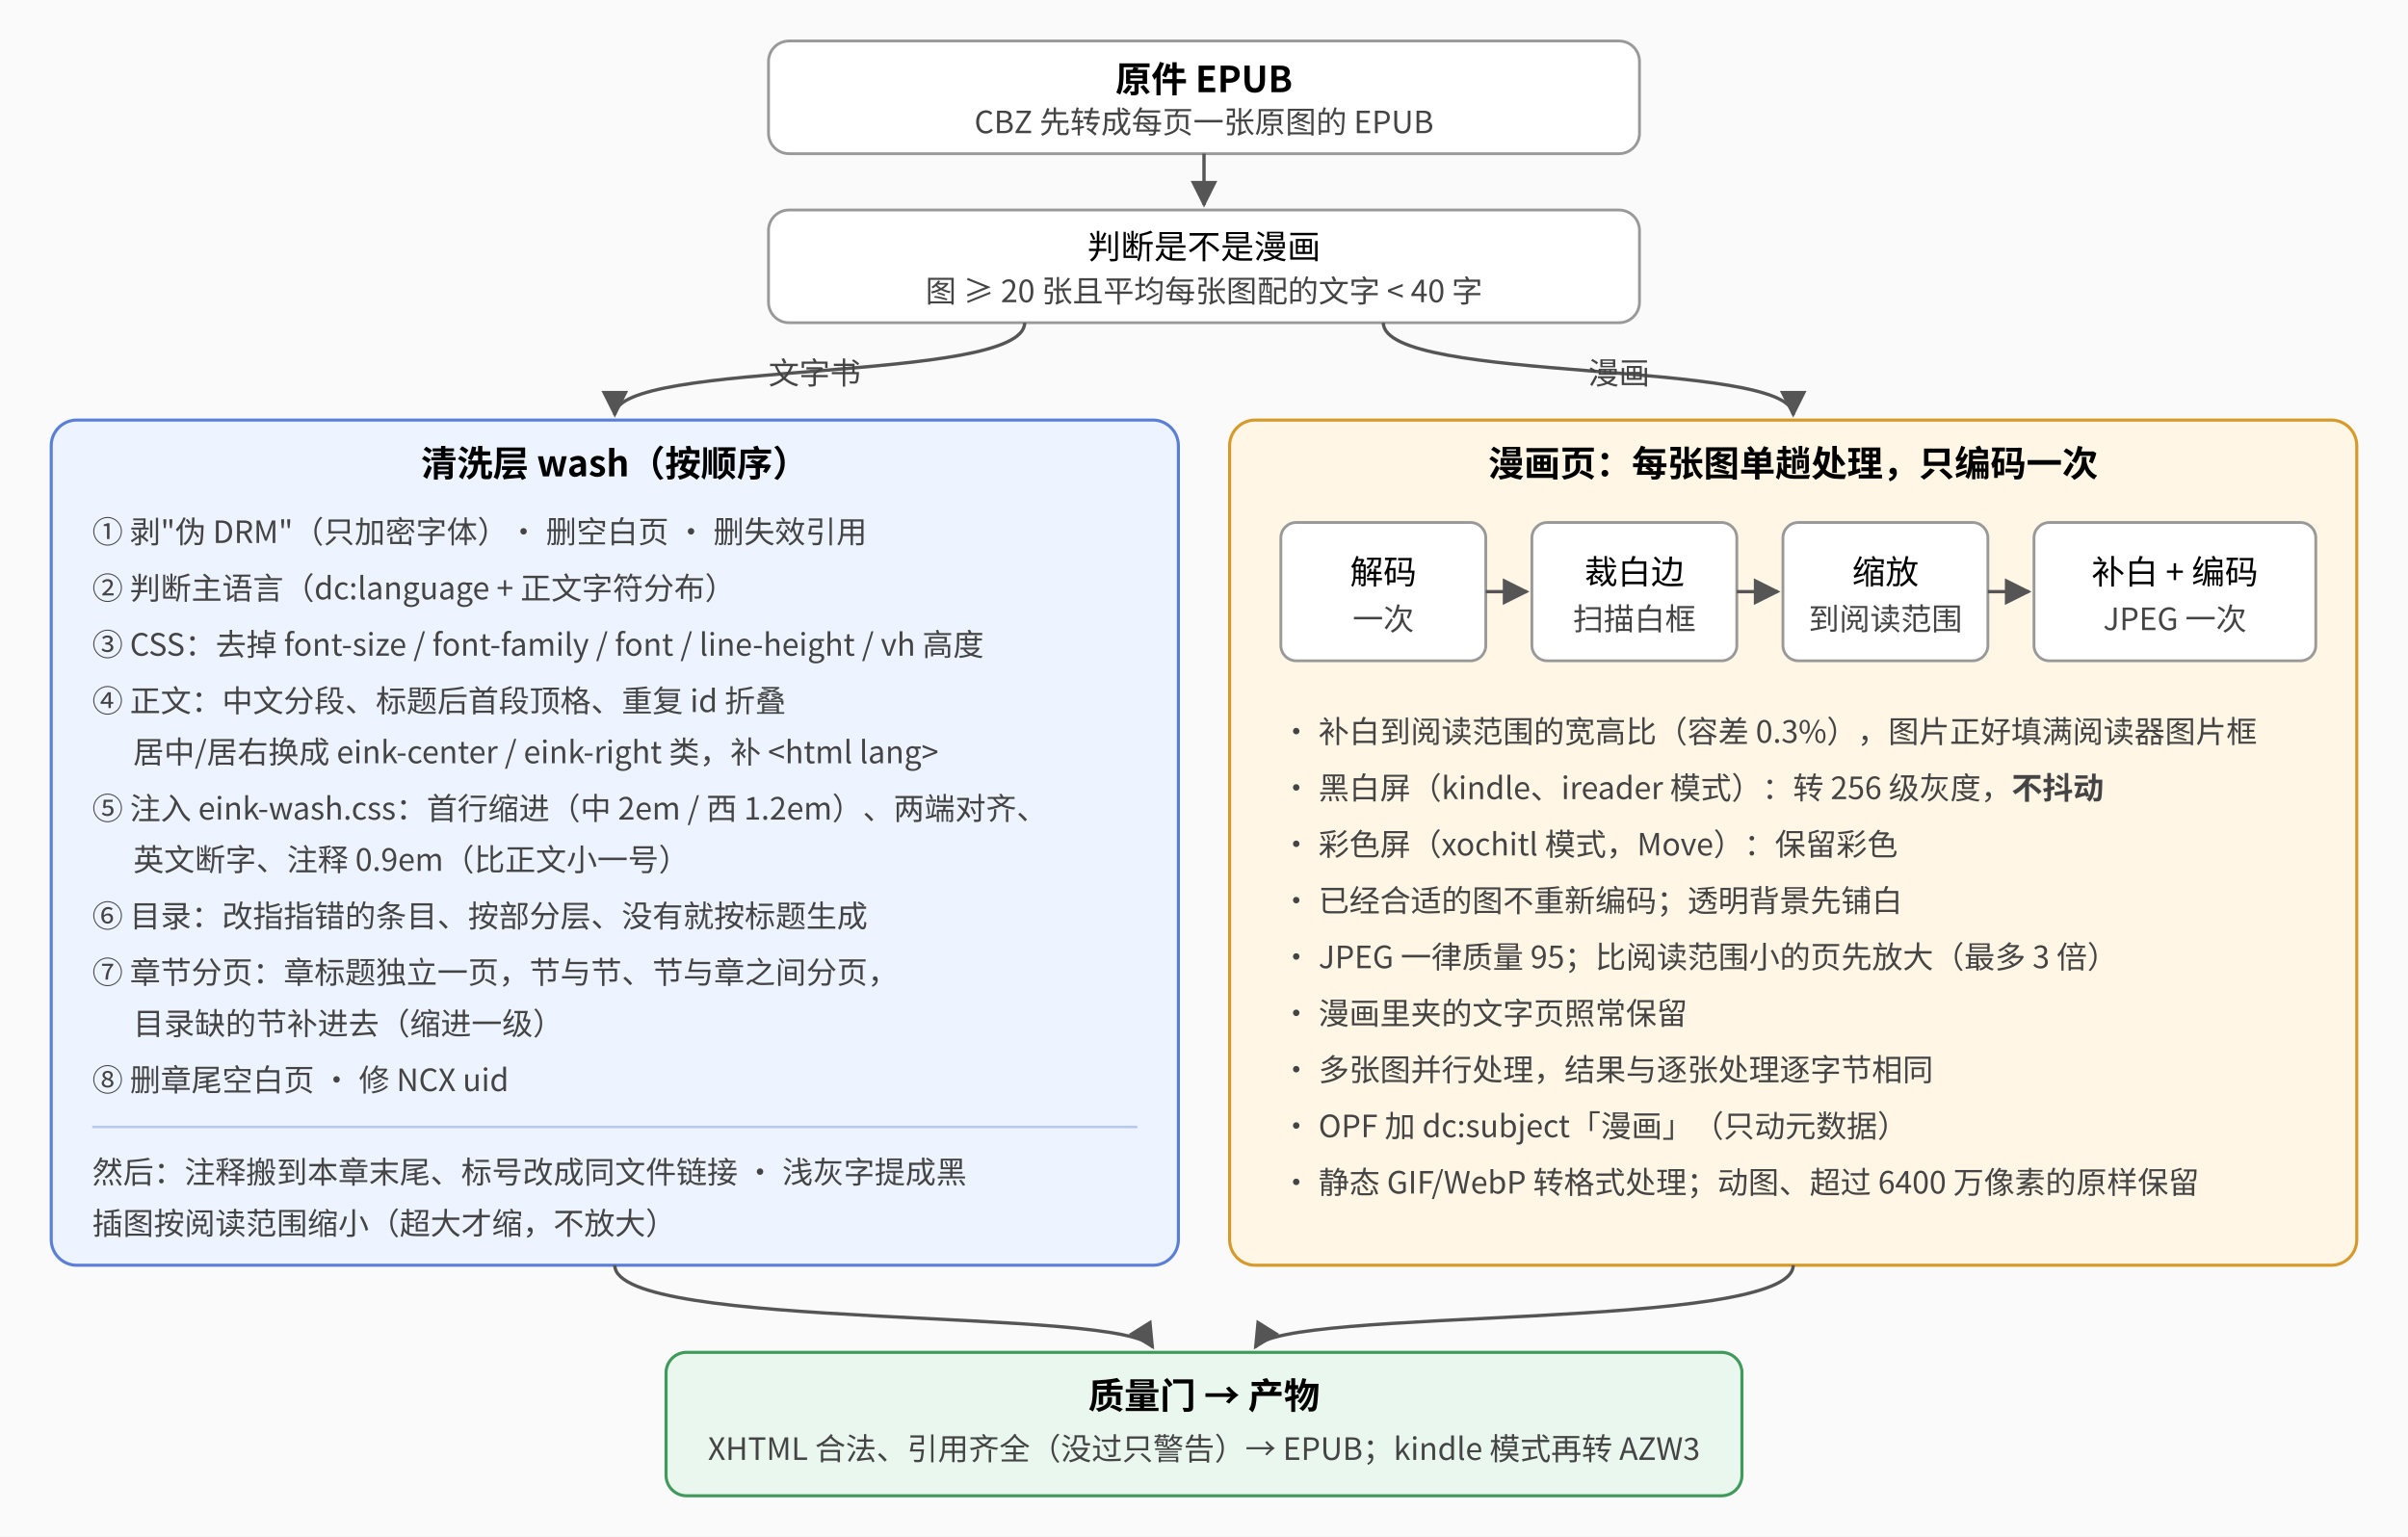
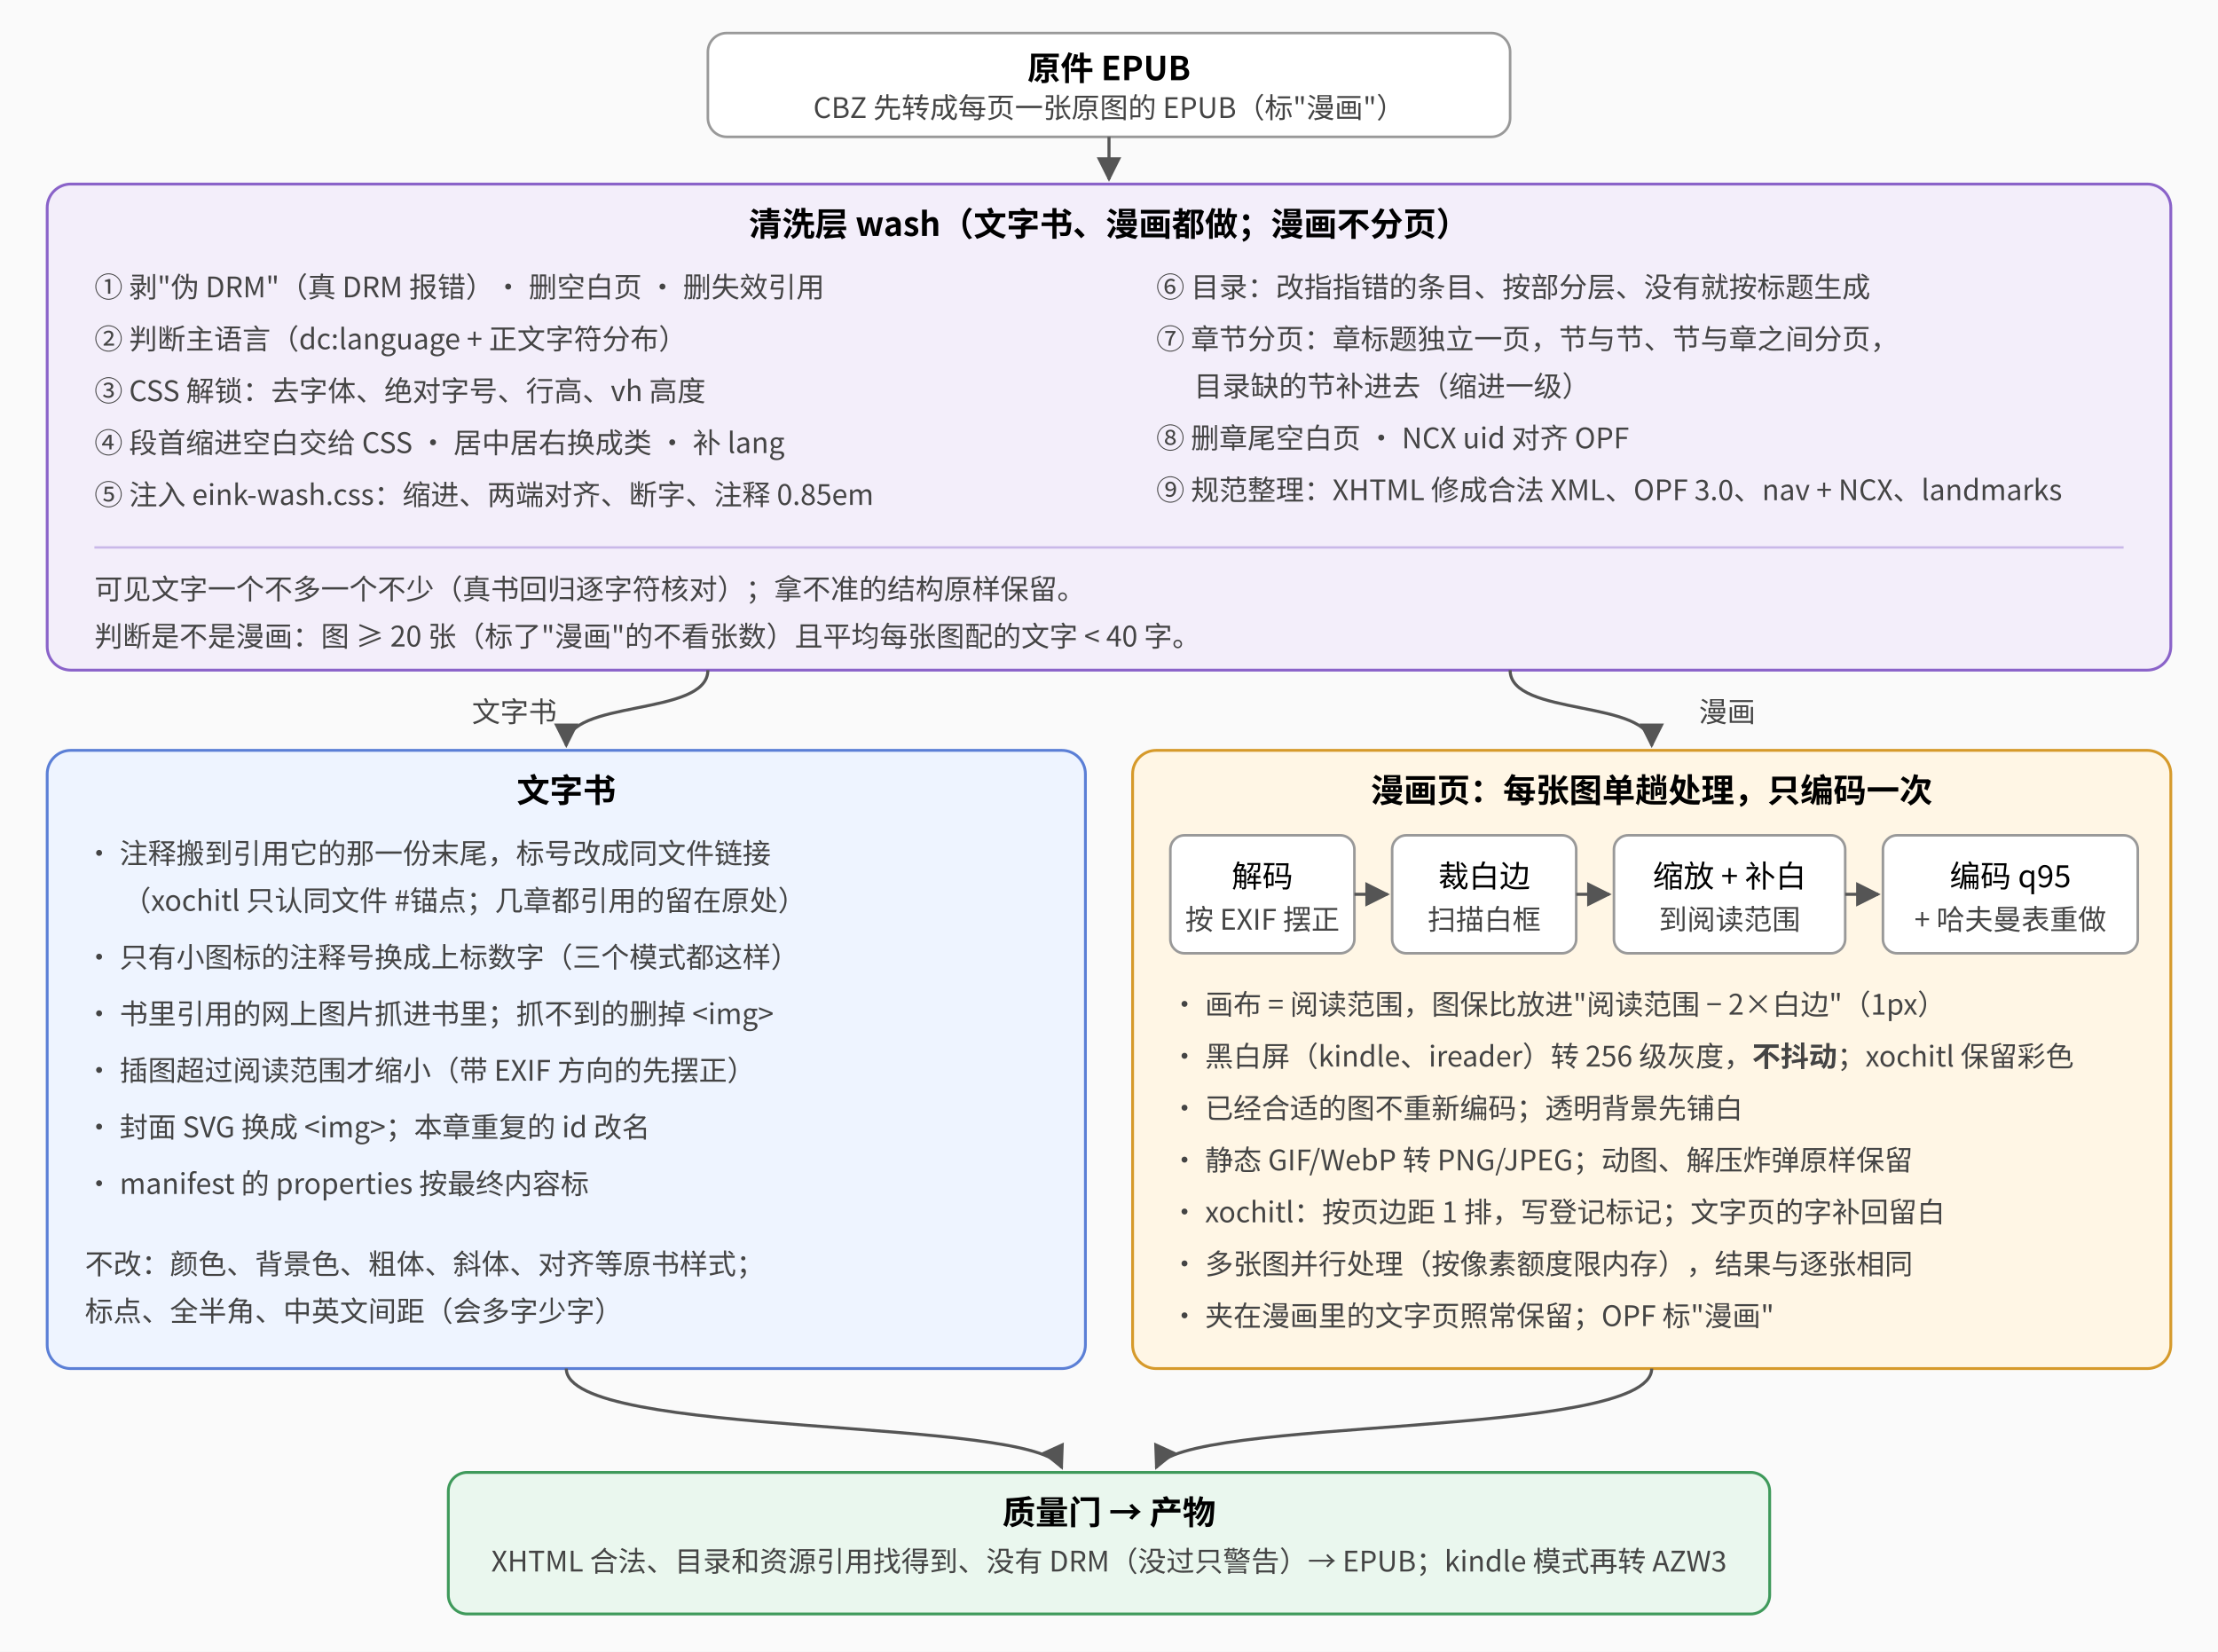
- <svg xmlns="http://www.w3.org/2000/svg" viewBox="0 0 940 600" font-family="'Noto Sans CJK SC','PingFang SC','Microsoft YaHei',sans-serif" font-size="13">
+ <svg xmlns="http://www.w3.org/2000/svg" viewBox="0 0 940 700" font-family="'Noto Sans CJK SC','PingFang SC','Microsoft YaHei',sans-serif" font-size="13">
  <defs>
    <marker id="a" viewBox="0 0 10 10" refX="9" refY="5" markerWidth="8" markerHeight="8" orient="auto">
      <path d="M0 0L10 5L0 10z" fill="#555" />
    </marker>
    <style>
      .b{fill:#fff;stroke:#999;stroke-width:1.1}
+       .w{fill:#f3eefa;stroke:#8a63c9;stroke-width:1.2}
      .t{fill:#eef4ff;stroke:#5b7fd6;stroke-width:1.2}
      .c{fill:#fff6e5;stroke:#d69a2b;stroke-width:1.2}
      .g{fill:#eaf7ee;stroke:#3f9a5b;stroke-width:1.2}
      .h{font-weight:bold;font-size:14px}
      .s{font-size:12px;fill:#444}
      .l{stroke:#555;stroke-width:1.3;fill:none}
    </style>
  </defs>
-   <rect width="940" height="600" fill="#fafafa" />
-   <rect class="b" x="300" y="16" width="340" height="44" rx="8" />
-   <text x="470" y="36" text-anchor="middle" class="h">原件 EPUB</text>
-   <text x="470" y="52" text-anchor="middle" class="s">CBZ 先转成每页一张原图的 EPUB</text>
-   <path class="l" d="M470 60 L470 80" marker-end="url(#a)" />
-   <rect class="b" x="300" y="82" width="340" height="44" rx="8" />
-   <text x="470" y="101" text-anchor="middle">判断是不是漫画</text>
-   <text x="470" y="118" text-anchor="middle" class="s">图 ≥ 20 张且平均每张图配的文字 &lt; 40 字</text>
-   <path class="l" d="M400 126 C400 150 240 140 240 162" marker-end="url(#a)" />
-   <path class="l" d="M540 126 C540 150 700 140 700 162" marker-end="url(#a)" />
-   <text x="300" y="150" class="s">文字书</text>
-   <text x="620" y="150" class="s">漫画</text>
-   <rect class="t" x="20" y="164" width="440" height="330" rx="10" />
-   <text x="240" y="186" text-anchor="middle" class="h">清洗层 wash（按顺序）</text>
+   <rect width="940" height="700" fill="#fafafa" />
+   <rect class="b" x="300" y="14" width="340" height="44" rx="8" />
+   <text x="470" y="34" text-anchor="middle" class="h">原件 EPUB</text>
+   <text x="470" y="50" text-anchor="middle" class="s">CBZ 先转成每页一张原图的 EPUB（标"漫画"）</text>
+   <path class="l" d="M470 58 L470 76" marker-end="url(#a)" />
+   <rect class="w" x="20" y="78" width="900" height="206" rx="10" />
+   <text x="470" y="100" text-anchor="middle" class="h">清洗层 wash（文字书、漫画都做；漫画不分页）</text>
  <g class="s">
-     <text x="36" y="212">① 剥"伪 DRM"（只加密字体）· 删空白页 · 删失效引用</text>
-     <text x="36" y="234">② 判断主语言（dc:language + 正文字符分布）</text>
-     <text x="36" y="256">③ CSS：去掉 font-size / font-family / font / line-height / vh 高度</text>
-     <text x="36" y="278">④ 正文：中文分段、标题后首段顶格、重复 id 折叠</text>
-     <text x="52" y="298">居中/居右换成 eink-center / eink-right 类，补 &lt;html lang&gt;</text>
-     <text x="36" y="320">⑤ 注入 eink-wash.css：首行缩进（中 2em / 西 1.2em）、两端对齐、</text>
-     <text x="52" y="340">英文断字、注释 0.9em（比正文小一号）</text>
-     <text x="36" y="362">⑥ 目录：改指指错的条目、按部分层、没有就按标题生成</text>
-     <text x="36" y="384">⑦ 章节分页：章标题独立一页，节与节、节与章之间分页，</text>
-     <text x="52" y="404">目录缺的节补进去（缩进一级）</text>
-     <text x="36" y="426">⑧ 删章尾空白页 · 修 NCX uid</text>
+     <text x="40" y="126">① 剥"伪 DRM"（真 DRM 报错）· 删空白页 · 删失效引用</text>
+     <text x="40" y="148">② 判断主语言（dc:language + 正文字符分布）</text>
+     <text x="40" y="170">③ CSS 解锁：去字体、绝对字号、行高、vh 高度</text>
+     <text x="40" y="192">④ 段首缩进空白交给 CSS · 居中居右换成类 · 补 lang</text>
+     <text x="40" y="214">⑤ 注入 eink-wash.css：缩进、两端对齐、断字、注释 0.85em</text>
+     <text x="490" y="126">⑥ 目录：改指指错的条目、按部分层、没有就按标题生成</text>
+     <text x="490" y="148">⑦ 章节分页：章标题独立一页，节与节、节与章之间分页，</text>
+     <text x="506" y="168">目录缺的节补进去（缩进一级）</text>
+     <text x="490" y="190">⑧ 删章尾空白页 · NCX uid 对齐 OPF</text>
+     <text x="490" y="212">⑨ 规范整理：XHTML 修成合法 XML、OPF 3.0、nav + NCX、landmarks</text>
  </g>
-   <line x1="36" y1="440" x2="444" y2="440" stroke="#b9c9ee" />
-   <text x="36" y="462" class="s">然后：注释搬到本章末尾、标号改成同文件链接 · 浅灰字提成黑</text>
-   <text x="36" y="482" class="s">插图按阅读范围缩小（超大才缩，不放大）</text>
-   <rect class="c" x="480" y="164" width="440" height="330" rx="10" />
-   <text x="700" y="186" text-anchor="middle" class="h">漫画页：每张图单趟处理，只编码一次</text>
+   <line x1="40" y1="232" x2="900" y2="232" stroke="#c9b8e8" />
+   <text x="40" y="254" class="s">可见文字一个不多一个不少（真书回归逐字符核对）；拿不准的结构原样保留。</text>
+   <text x="40" y="274" class="s">判断是不是漫画：图 ≥ 20 张（标了"漫画"的不看张数）且平均每张图配的文字 &lt; 40 字。</text>
+   <path class="l" d="M300 284 C300 304 240 296 240 316" marker-end="url(#a)" />
+   <path class="l" d="M640 284 C640 304 700 296 700 316" marker-end="url(#a)" />
+   <text x="200" y="306" class="s">文字书</text>
+   <text x="720" y="306" class="s">漫画</text>
+   <rect class="t" x="20" y="318" width="440" height="262" rx="10" />
+   <text x="240" y="340" text-anchor="middle" class="h">文字书</text>
+   <g class="s">
+     <text x="36" y="366">· 注释搬到引用它的那一份末尾，标号改成同文件链接</text>
+     <text x="52" y="386">（xochitl 只认同文件 #锚点；几章都引用的留在原处）</text>
+     <text x="36" y="410">· 只有小图标的注释号换成上标数字（三个模式都这样）</text>
+     <text x="36" y="434">· 书里引用的网上图片抓进书里；抓不到的删掉 &lt;img&gt;</text>
+     <text x="36" y="458">· 插图超过阅读范围才缩小（带 EXIF 方向的先摆正）</text>
+     <text x="36" y="482">· 封面 SVG 换成 &lt;img&gt;；本章重复的 id 改名</text>
+     <text x="36" y="506">· manifest 的 properties 按最终内容标</text>
+     <text x="36" y="540" class="s">不改：颜色、背景色、粗体、斜体、对齐等原书样式；</text>
+     <text x="36" y="560" class="s">标点、全半角、中英文间距（会多字少字）</text>
+   </g>
+   <rect class="c" x="480" y="318" width="440" height="262" rx="10" />
+   <text x="700" y="340" text-anchor="middle" class="h">漫画页：每张图单趟处理，只编码一次</text>
  <g>
-     <rect class="b" x="500" y="204" width="80" height="54" rx="6" />
-     <text x="540" y="228" text-anchor="middle">解码</text>
-     <text x="540" y="246" text-anchor="middle" class="s">一次</text>
-     <rect class="b" x="598" y="204" width="80" height="54" rx="6" />
-     <text x="638" y="228" text-anchor="middle">裁白边</text>
-     <text x="638" y="246" text-anchor="middle" class="s">扫描白框</text>
-     <rect class="b" x="696" y="204" width="80" height="54" rx="6" />
-     <text x="736" y="228" text-anchor="middle">缩放</text>
-     <text x="736" y="246" text-anchor="middle" class="s">到阅读范围</text>
-     <rect class="b" x="794" y="204" width="110" height="54" rx="6" />
-     <text x="849" y="228" text-anchor="middle">补白 + 编码</text>
-     <text x="849" y="246" text-anchor="middle" class="s">JPEG 一次</text>
-     <path class="l" d="M580 231 L596 231" marker-end="url(#a)" />
-     <path class="l" d="M678 231 L694 231" marker-end="url(#a)" />
-     <path class="l" d="M776 231 L792 231" marker-end="url(#a)" />
+     <rect class="b" x="496" y="354" width="78" height="50" rx="6" />
+     <text x="535" y="376" text-anchor="middle">解码</text>
+     <text x="535" y="394" text-anchor="middle" class="s">按 EXIF 摆正</text>
+     <rect class="b" x="590" y="354" width="78" height="50" rx="6" />
+     <text x="629" y="376" text-anchor="middle">裁白边</text>
+     <text x="629" y="394" text-anchor="middle" class="s">扫描白框</text>
+     <rect class="b" x="684" y="354" width="98" height="50" rx="6" />
+     <text x="733" y="376" text-anchor="middle">缩放 + 补白</text>
+     <text x="733" y="394" text-anchor="middle" class="s">到阅读范围</text>
+     <rect class="b" x="798" y="354" width="108" height="50" rx="6" />
+     <text x="852" y="376" text-anchor="middle">编码 q95</text>
+     <text x="852" y="394" text-anchor="middle" class="s">+ 哈夫曼表重做</text>
+     <path class="l" d="M574 379 L588 379" marker-end="url(#a)" />
+     <path class="l" d="M668 379 L682 379" marker-end="url(#a)" />
+     <path class="l" d="M782 379 L796 379" marker-end="url(#a)" />
  </g>
  <g class="s">
-     <text x="500" y="290">· 补白到阅读范围的宽高比（容差 0.3%），图片正好填满阅读器图片框</text>
-     <text x="500" y="312">· 黑白屏（kindle、ireader 模式）：转 256 级灰度，<tspan font-weight="bold">不抖动</tspan>
-     </text>
-     <text x="500" y="334">· 彩色屏（xochitl 模式，Move）：保留彩色</text>
-     <text x="500" y="356">· 已经合适的图不重新编码；透明背景先铺白</text>
-     <text x="500" y="378">· JPEG 一律质量 95；比阅读范围小的页先放大（最多 3 倍）</text>
-     <text x="500" y="400">· 漫画里夹的文字页照常保留</text>
-     <text x="500" y="422">· 多张图并行处理，结果与逐张处理逐字节相同</text>
-     <text x="500" y="444">· OPF 加 dc:subject「漫画」（只动元数据）</text>
-     <text x="500" y="466">· 静态 GIF/WebP 转格式处理；动图、超过 6400 万像素的原样保留</text>
+     <text x="496" y="430">· 画布 = 阅读范围，图保比放进"阅读范围 − 2×白边"（1px）</text>
+     <text x="496" y="452">· 黑白屏（kindle、ireader）转 256 级灰度，<tspan font-weight="bold">不抖动</tspan>；xochitl 保留彩色</text>
+     <text x="496" y="474">· 已经合适的图不重新编码；透明背景先铺白</text>
+     <text x="496" y="496">· 静态 GIF/WebP 转 PNG/JPEG；动图、解压炸弹原样保留</text>
+     <text x="496" y="518">· xochitl：按页边距 1 排，写登记标记；文字页的字补回留白</text>
+     <text x="496" y="540">· 多张图并行处理（按像素额度限内存），结果与逐张相同</text>
+     <text x="496" y="562">· 夹在漫画里的文字页照常保留；OPF 标"漫画"</text>
  </g>
-   <path class="l" d="M240 494 C240 520 440 510 450 526" marker-end="url(#a)" />
-   <path class="l" d="M700 494 C700 520 500 510 490 526" marker-end="url(#a)" />
-   <rect class="g" x="260" y="528" width="420" height="56" rx="8" />
-   <text x="470" y="550" text-anchor="middle" class="h">质量门 → 产物</text>
-   <text x="470" y="570" text-anchor="middle" class="s">XHTML 合法、引用齐全（没过只警告）→ EPUB；kindle 模式再转 AZW3</text>
+   <path class="l" d="M240 580 C240 610 440 600 450 622" marker-end="url(#a)" />
+   <path class="l" d="M700 580 C700 610 500 600 490 622" marker-end="url(#a)" />
+   <rect class="g" x="190" y="624" width="560" height="60" rx="8" />
+   <text x="470" y="646" text-anchor="middle" class="h">质量门 → 产物</text>
+   <text x="470" y="666" text-anchor="middle" class="s">XHTML 合法、目录和资源引用找得到、没有 DRM（没过只警告）→ EPUB；kindle 模式再转 AZW3</text>
</svg>
